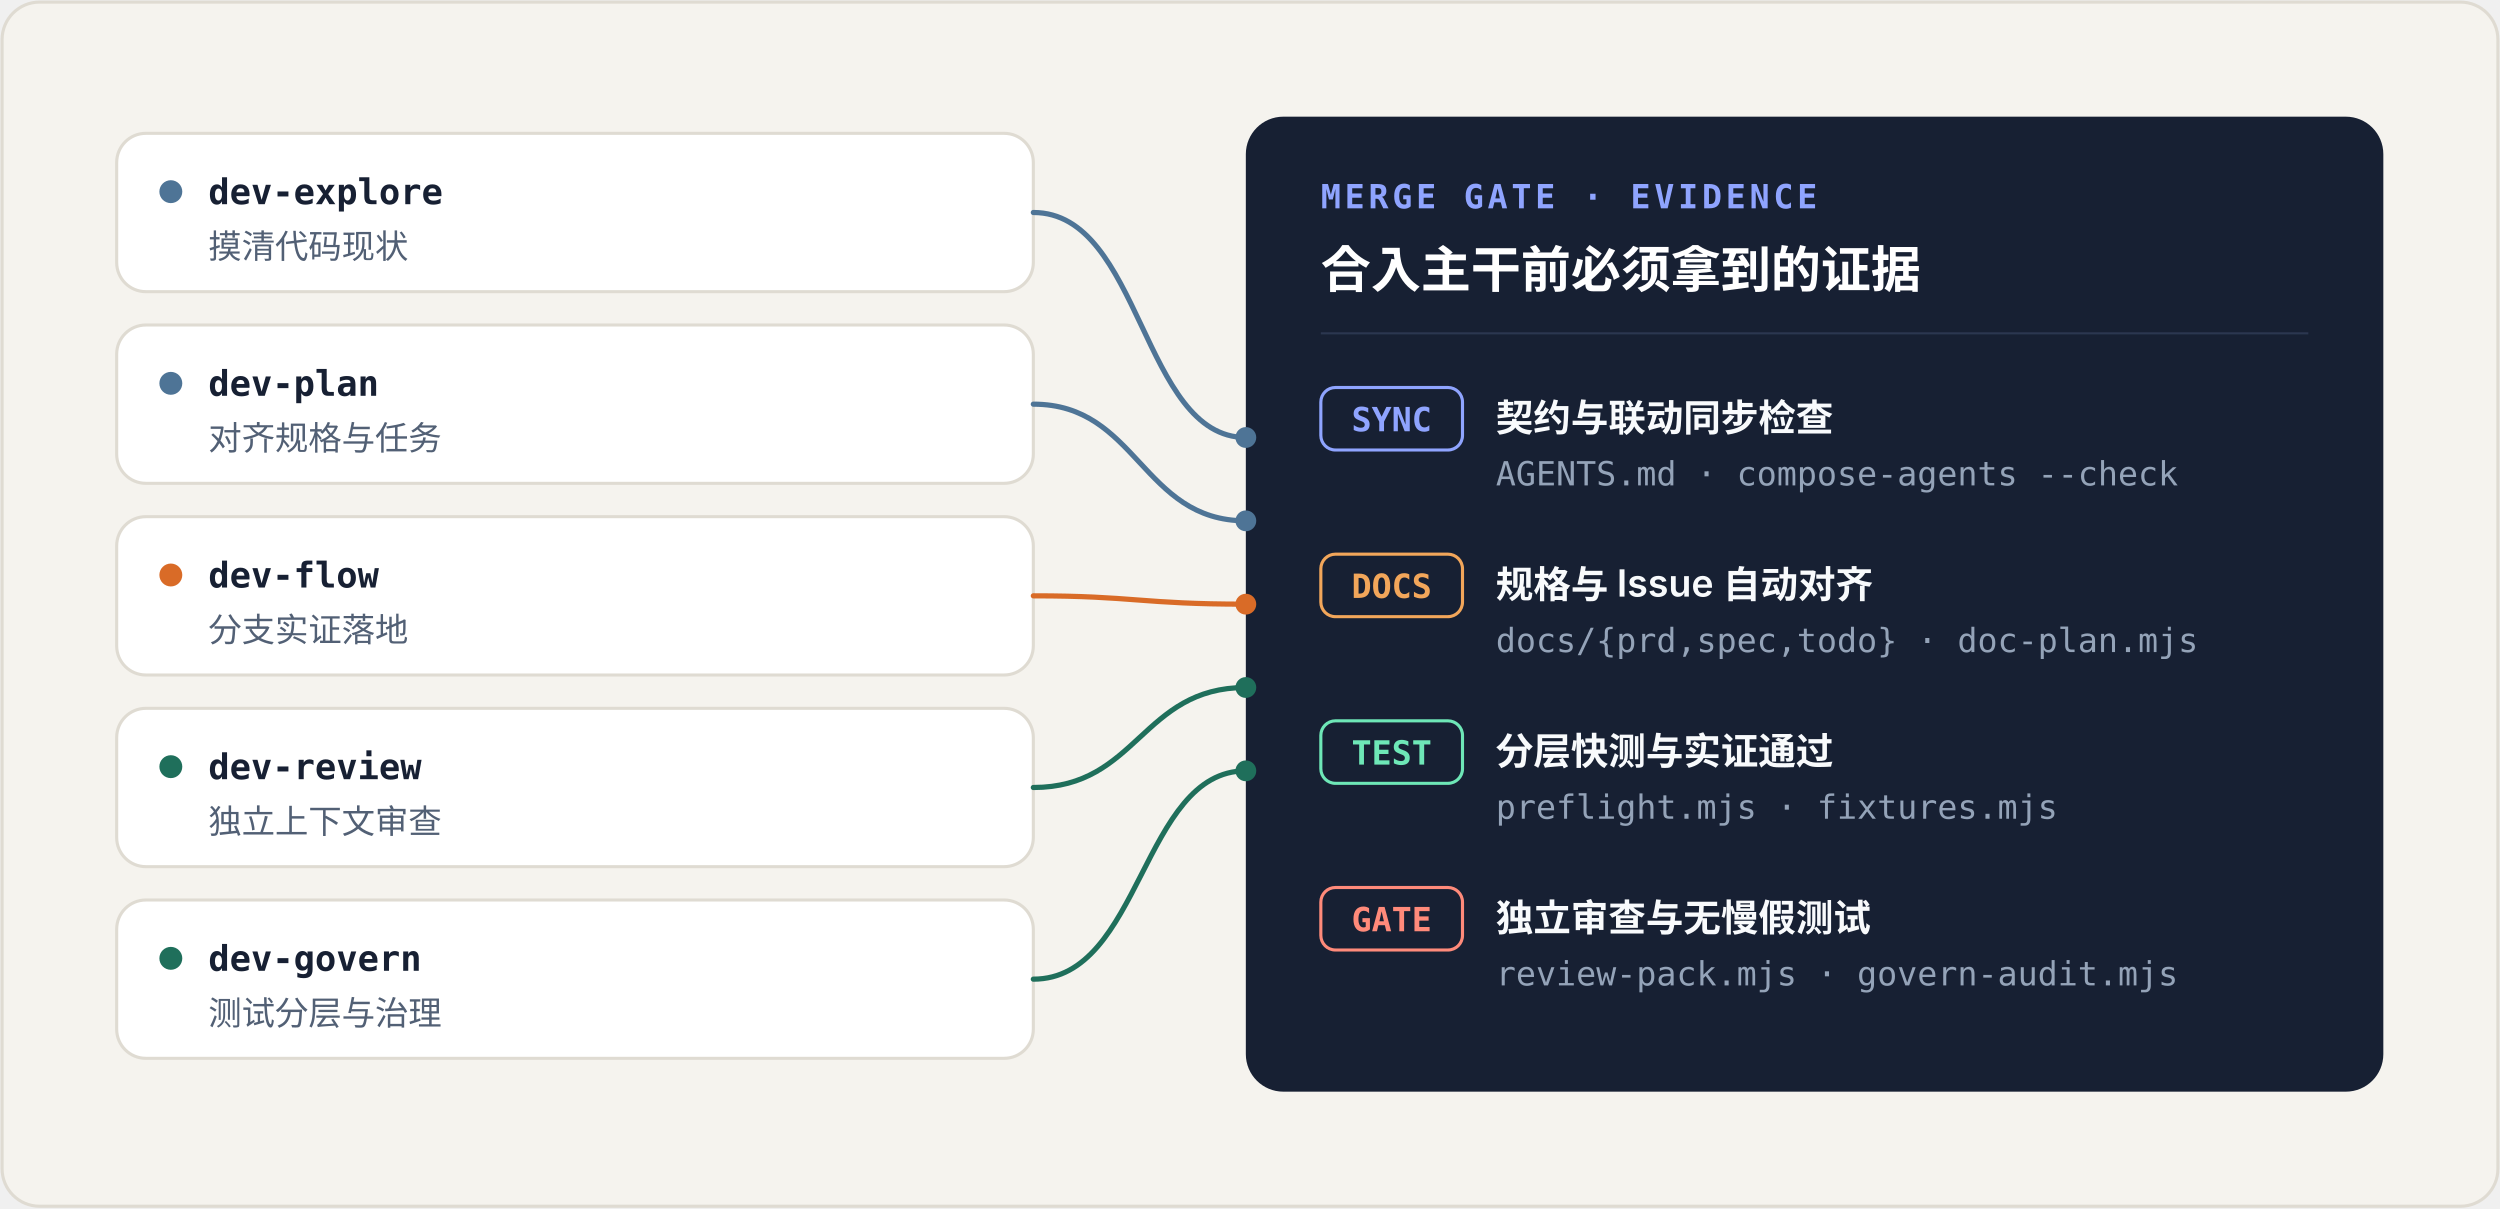
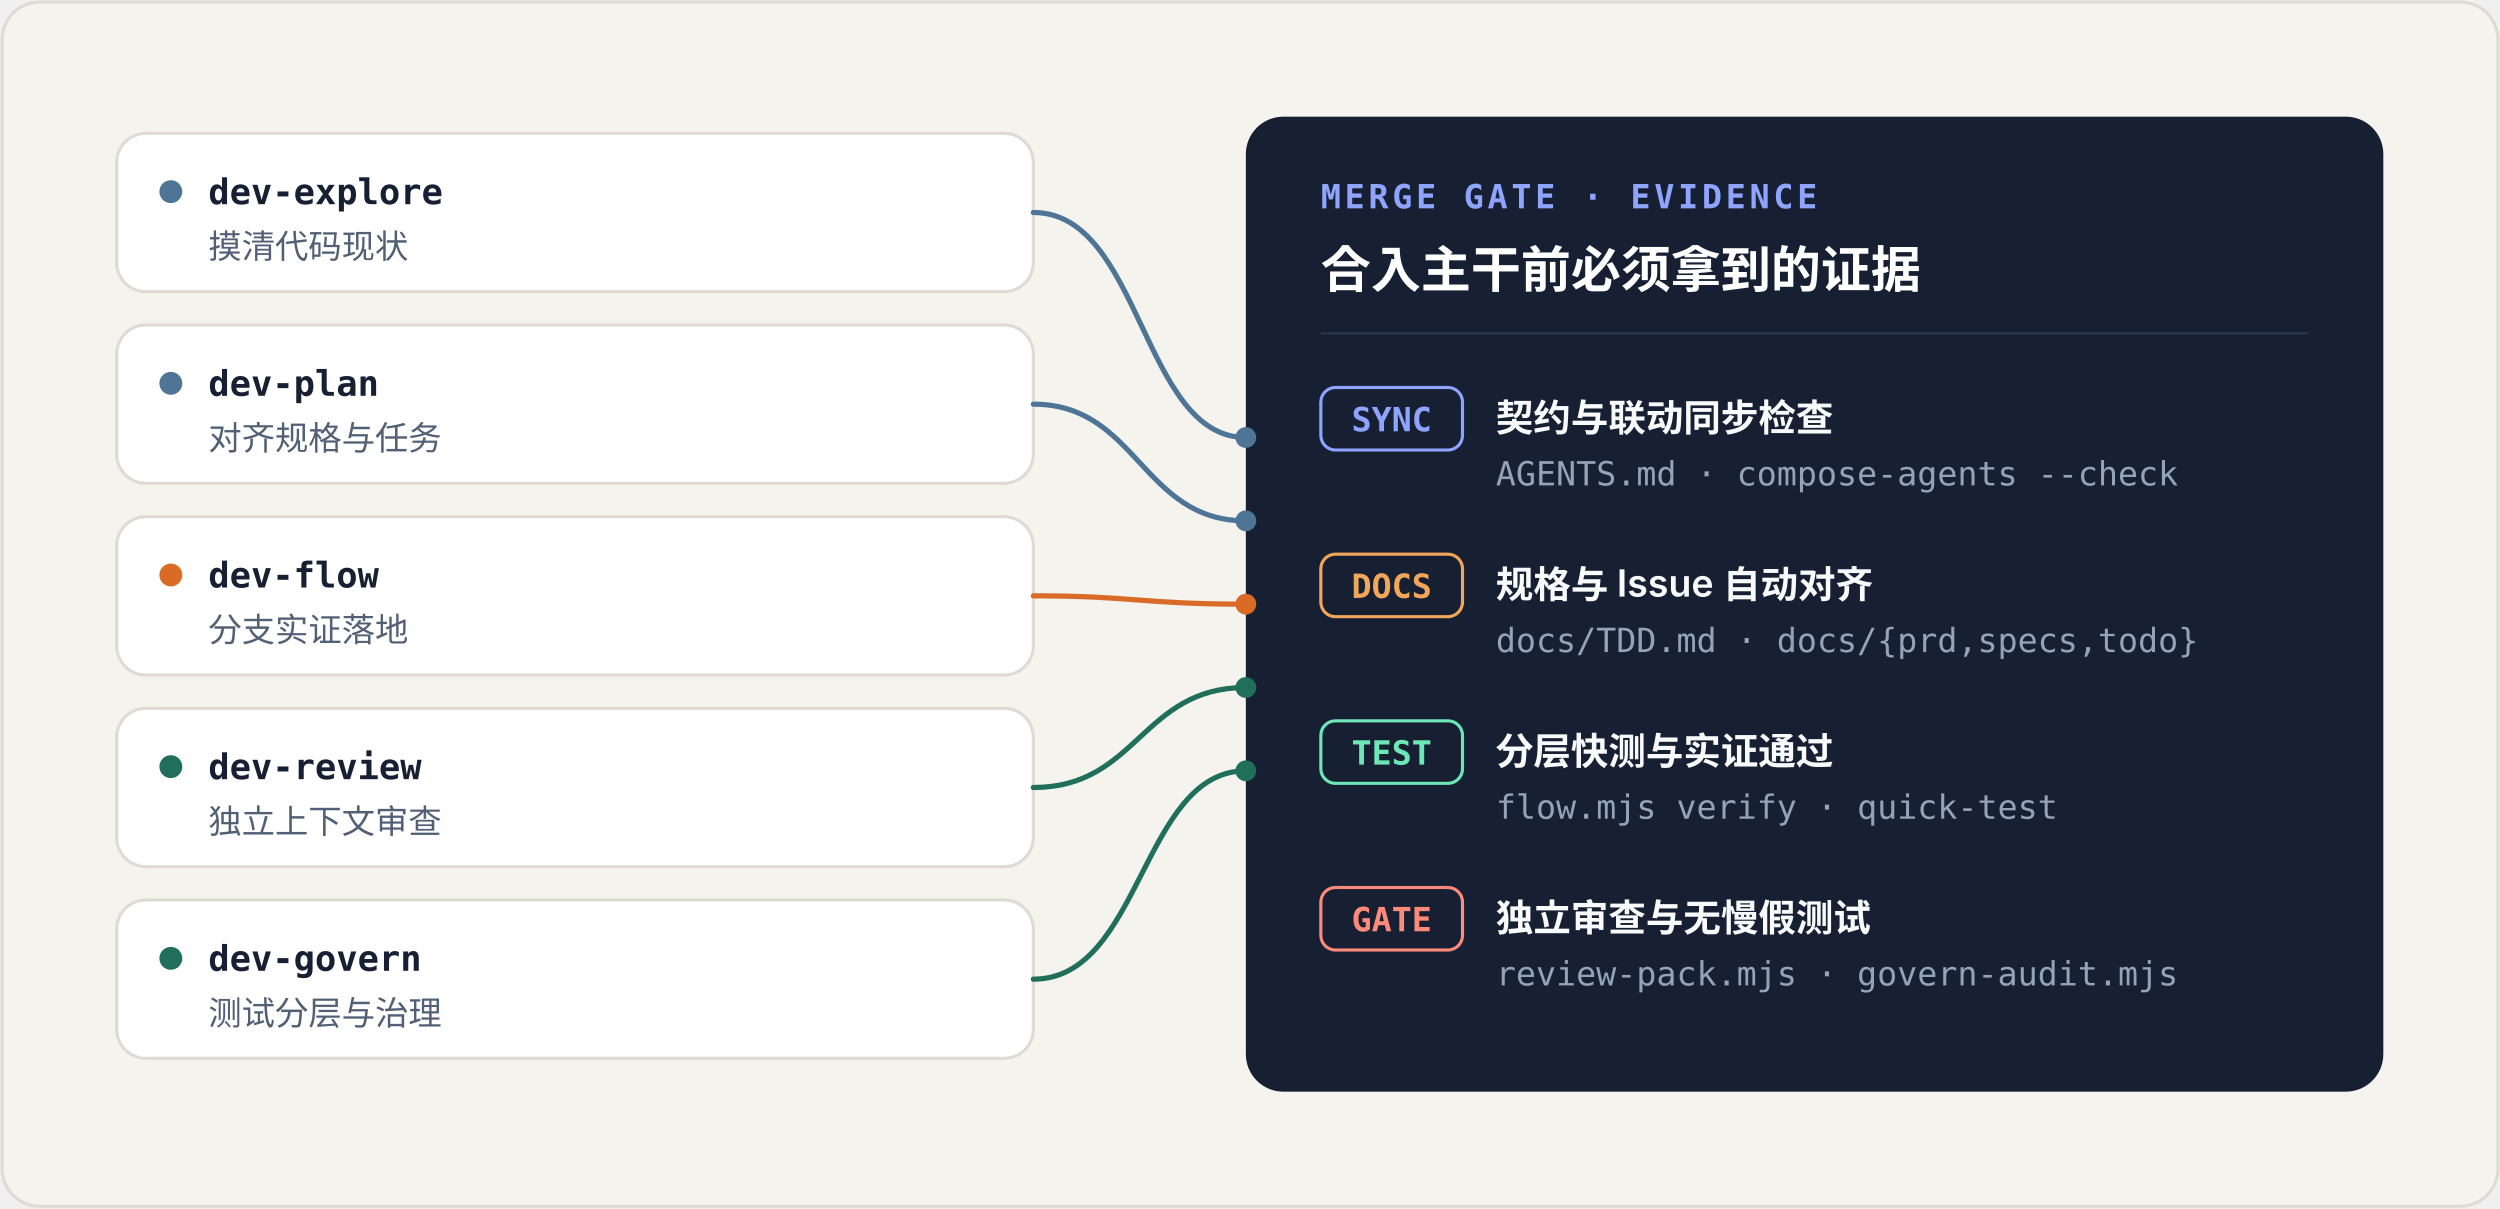
<svg xmlns="http://www.w3.org/2000/svg" viewBox="0 0 1200 580" width="1200" height="580" role="img" aria-labelledby="arch-zh-title arch-zh-desc">
  <defs>
    <style>
      .sans { font-family: 'Inter', 'PingFang SC', 'Microsoft YaHei', 'Noto Sans SC', -apple-system, BlinkMacSystemFont, sans-serif; }
      .mono { font-family: 'JetBrains Mono', 'Fira Code', 'SFMono-Regular', Consolas, monospace; }
    </style>
  </defs>
  <rect x="1" y="1" width="1198" height="578" rx="18" fill="#F5F3EE" stroke="#DFDBD2" stroke-width="1.5" />
  <g>
    <rect x="56" y="64" width="440" height="76" rx="14" fill="#FFFFFF" stroke="#DFDBD2" stroke-width="1.5" />
    <circle cx="82" cy="92" r="5.5" fill="#4E7496" />
    <text x="100" y="98" class="mono" font-size="17" font-weight="700" fill="#172033">dev-explore</text>
    <text x="100" y="124" class="sans" font-size="16" font-weight="400" fill="#526075">摸清代码现状</text>
    <rect x="56" y="156" width="440" height="76" rx="14" fill="#FFFFFF" stroke="#DFDBD2" stroke-width="1.5" />
    <circle cx="82" cy="184" r="5.5" fill="#4E7496" />
    <text x="100" y="190" class="mono" font-size="17" font-weight="700" fill="#172033">dev-plan</text>
    <text x="100" y="216" class="sans" font-size="16" font-weight="400" fill="#526075">对齐规格与任务</text>
    <rect x="56" y="248" width="440" height="76" rx="14" fill="#FFFFFF" stroke="#DFDBD2" stroke-width="1.5" />
    <circle cx="82" cy="276" r="5.5" fill="#D96B27" />
    <text x="100" y="282" class="mono" font-size="17" font-weight="700" fill="#172033">dev-flow</text>
    <text x="100" y="308" class="sans" font-size="16" font-weight="400" fill="#526075">分支实证落地</text>
    <rect x="56" y="340" width="440" height="76" rx="14" fill="#FFFFFF" stroke="#DFDBD2" stroke-width="1.5" />
    <circle cx="82" cy="368" r="5.5" fill="#1F6F5B" />
    <text x="100" y="374" class="mono" font-size="17" font-weight="700" fill="#172033">dev-review</text>
    <text x="100" y="400" class="sans" font-size="16" font-weight="400" fill="#526075">独立上下文审查</text>
    <rect x="56" y="432" width="440" height="76" rx="14" fill="#FFFFFF" stroke="#DFDBD2" stroke-width="1.5" />
    <circle cx="82" cy="460" r="5.5" fill="#1F6F5B" />
    <text x="100" y="466" class="mono" font-size="17" font-weight="700" fill="#172033">dev-govern</text>
    <text x="100" y="492" class="sans" font-size="16" font-weight="400" fill="#526075">测试分层与治理</text>
  </g>
  <g fill="none" stroke-width="2.5" stroke-linecap="round">
    <path d="M 496 102 C 548 102, 548 210, 598 210" stroke="#4E7496" />
    <path d="M 496 194 C 546 194, 548 250, 598 250" stroke="#4E7496" />
    <path d="M 496 286 C 544 286, 548 290, 598 290" stroke="#D96B27" />
    <path d="M 496 378 C 546 378, 548 330, 598 330" stroke="#1F6F5B" />
    <path d="M 496 470 C 548 470, 548 370, 598 370" stroke="#1F6F5B" />
  </g>
  <rect x="598" y="56" width="546" height="468" rx="18" fill="#172033" />
  <circle cx="598" cy="210" r="5" fill="#4E7496" />
  <circle cx="598" cy="250" r="5" fill="#4E7496" />
  <circle cx="598" cy="290" r="5" fill="#D96B27" />
  <circle cx="598" cy="330" r="5" fill="#1F6F5B" />
  <circle cx="598" cy="370" r="5" fill="#1F6F5B" />
  <text x="634" y="100" class="mono" font-size="16" font-weight="600" letter-spacing="1.8" fill="#8FA4FF">MERGE GATE · EVIDENCE</text>
  <text x="634" y="138" class="sans" font-size="24" font-weight="700" fill="#FFFFFF">合入主干前必须拿到的证据</text>
  <line x1="634" y1="160" x2="1108" y2="160" stroke="#2B3750" stroke-width="1" />
  <g>
    <rect x="634" y="186" width="68" height="30" rx="7" fill="none" stroke="#8FA4FF" stroke-width="1.5" />
    <text x="668" y="207" class="mono" font-size="16" font-weight="700" fill="#8FA4FF" text-anchor="middle">SYNC</text>
    <text x="718" y="207" class="sans" font-size="18" font-weight="600" fill="#F8FAFC">契约与联动同步检查</text>
    <text x="718" y="233" class="mono" font-size="16" font-weight="400" fill="#94A3B8">AGENTS.md  ·  compose-agents --check</text>
    <rect x="634" y="266" width="68" height="30" rx="7" fill="none" stroke="#F2A65A" stroke-width="1.5" />
    <text x="668" y="287" class="mono" font-size="16" font-weight="700" fill="#F2A65A" text-anchor="middle">DOCS</text>
    <text x="718" y="287" class="sans" font-size="18" font-weight="600" fill="#F8FAFC">规格与 Issue 自动对齐</text>
-     <text x="718" y="313" class="mono" font-size="16" font-weight="400" fill="#94A3B8">docs/{prd,spec,todo}  ·  doc-plan.mjs</text>
+     <text x="718" y="313" class="mono" font-size="16" font-weight="400" fill="#94A3B8">docs/TDD.md · docs/{prd,specs,todo}</text>
    <rect x="634" y="346" width="68" height="30" rx="7" fill="none" stroke="#6EE7B7" stroke-width="1.5" />
    <text x="668" y="367" class="mono" font-size="16" font-weight="700" fill="#6EE7B7" text-anchor="middle">TEST</text>
    <text x="718" y="367" class="sans" font-size="18" font-weight="600" fill="#F8FAFC">分层快测与实证通过</text>
-     <text x="718" y="393" class="mono" font-size="16" font-weight="400" fill="#94A3B8">preflight.mjs  ·  fixtures.mjs</text>
+     <text x="718" y="393" class="mono" font-size="16" font-weight="400" fill="#94A3B8">flow.mjs verify  ·  quick-test</text>
    <rect x="634" y="426" width="68" height="30" rx="7" fill="none" stroke="#FF8A7A" stroke-width="1.5" />
    <text x="668" y="447" class="mono" font-size="16" font-weight="700" fill="#FF8A7A" text-anchor="middle">GATE</text>
    <text x="718" y="447" class="sans" font-size="18" font-weight="600" fill="#F8FAFC">独立审查与无慢假测试</text>
    <text x="718" y="473" class="mono" font-size="16" font-weight="400" fill="#94A3B8">review-pack.mjs  ·  govern-audit.mjs</text>
  </g>
</svg>
